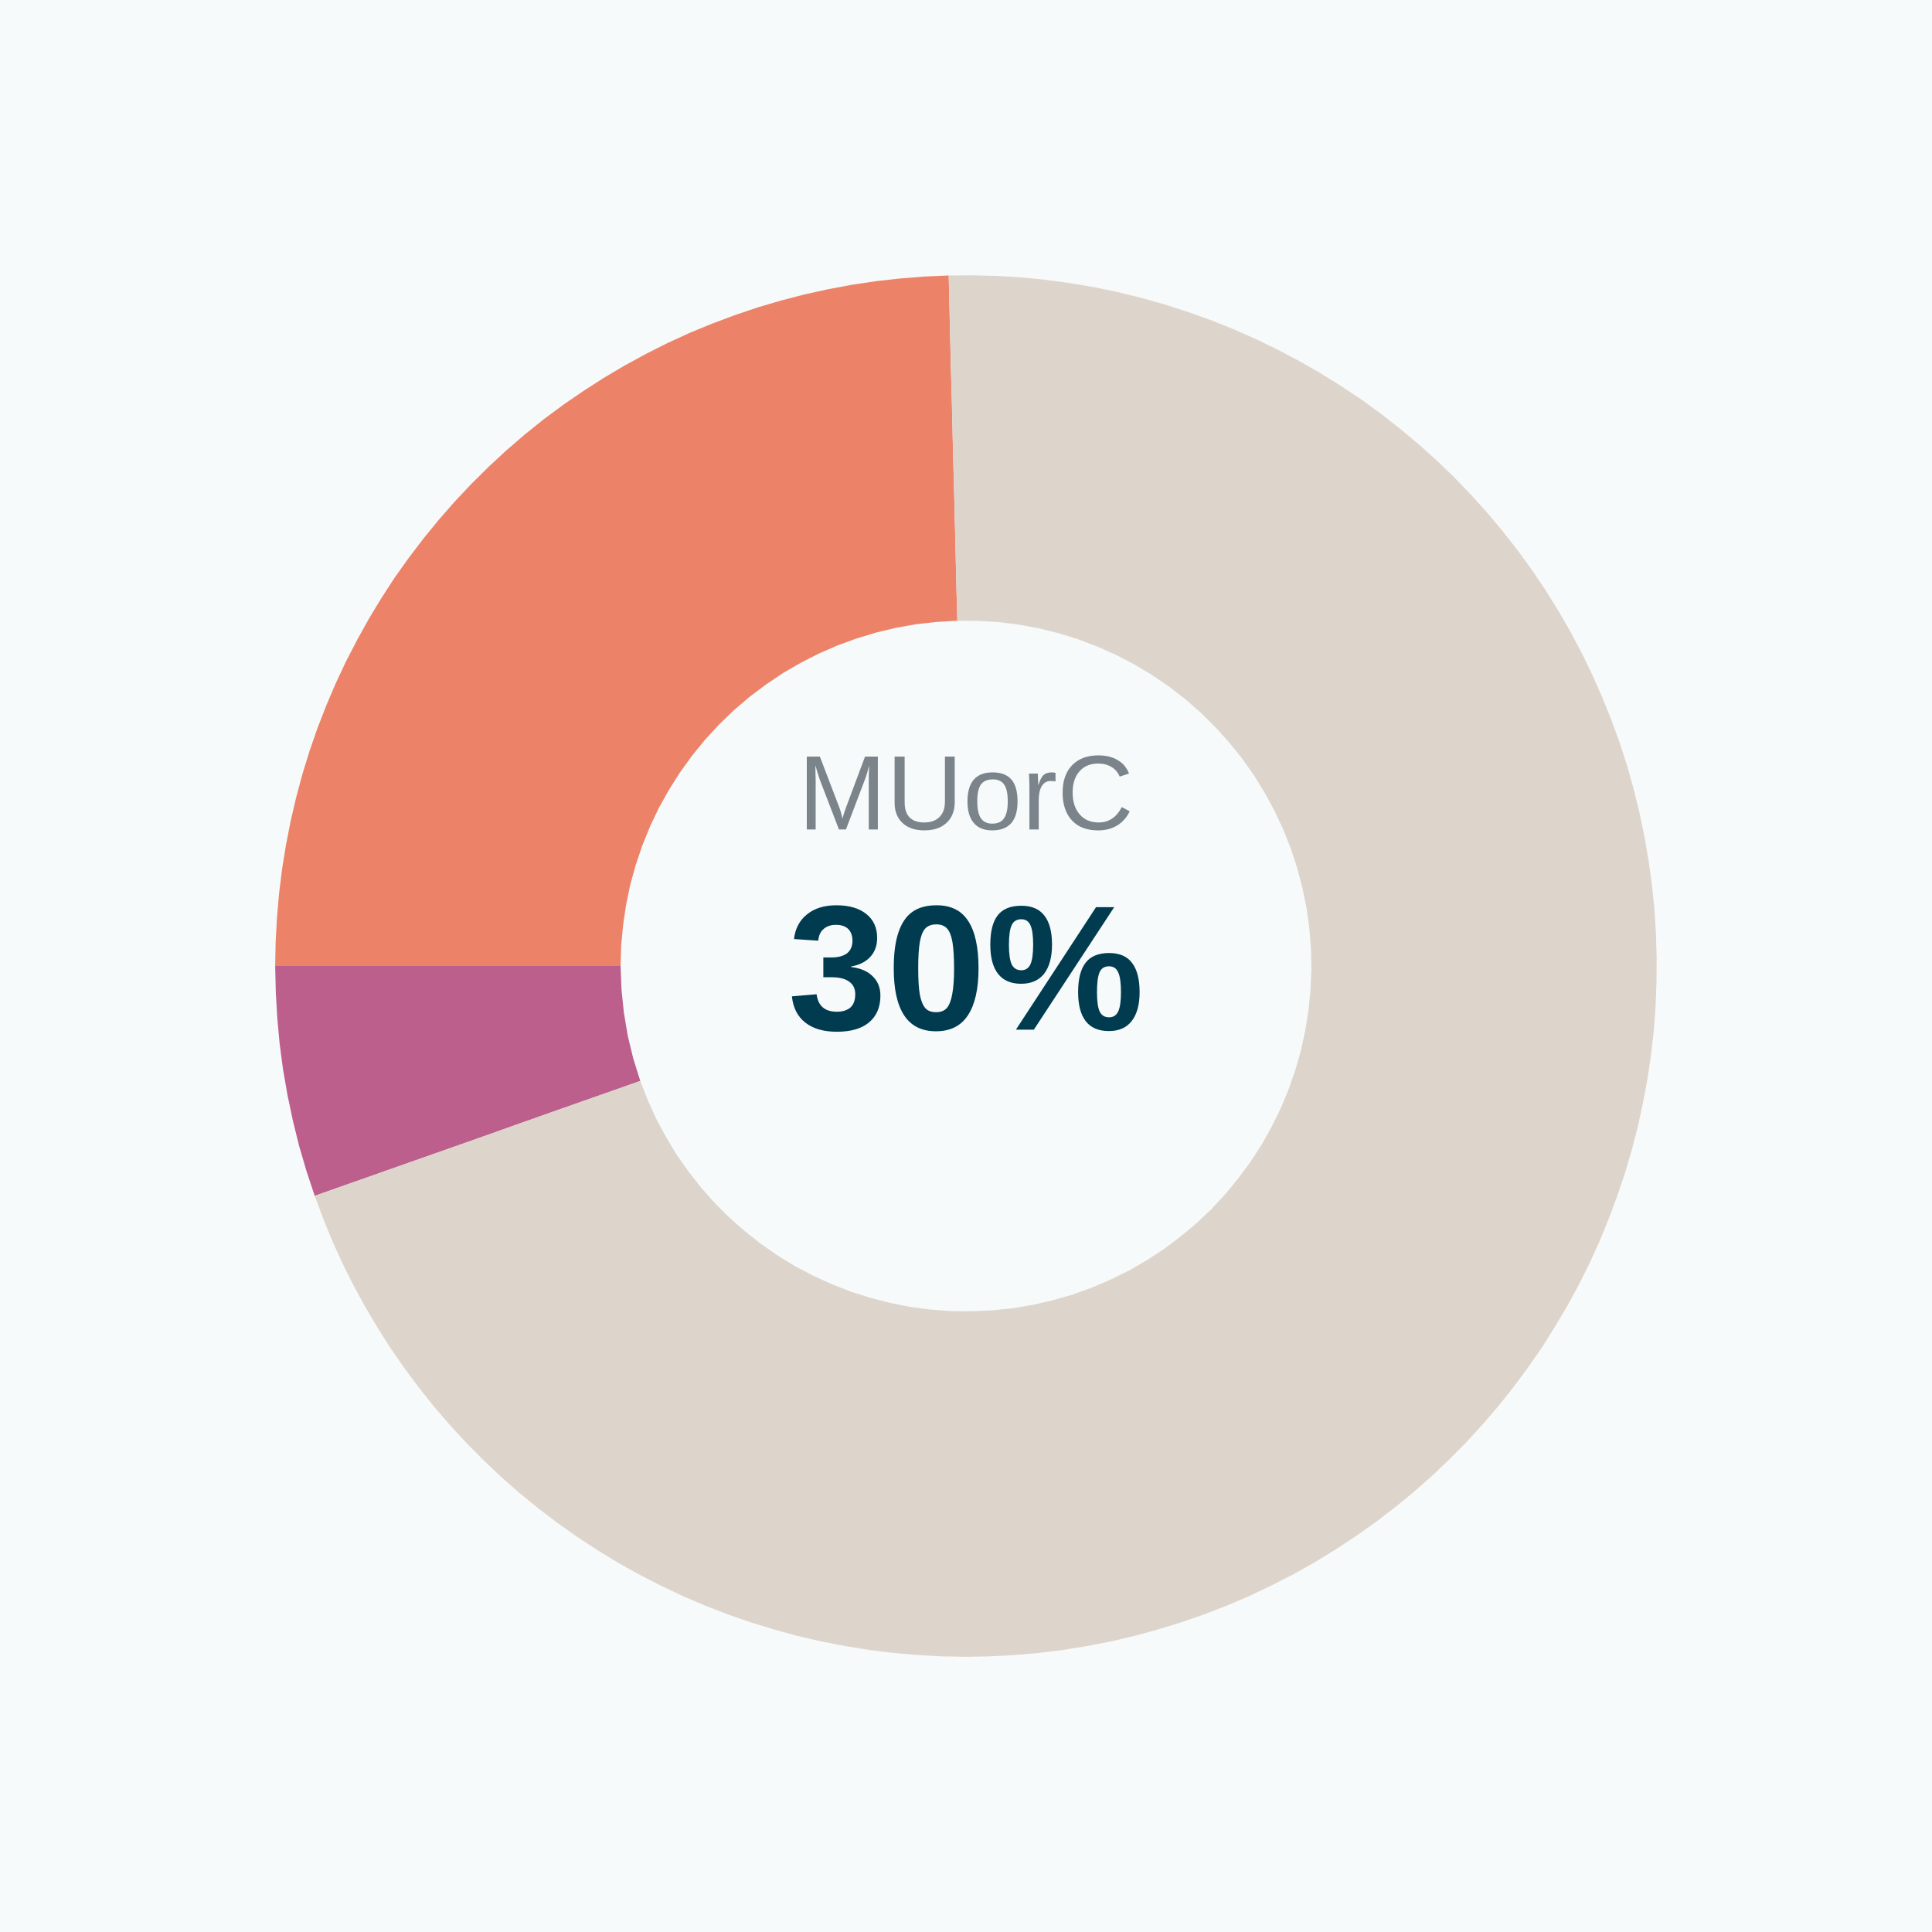
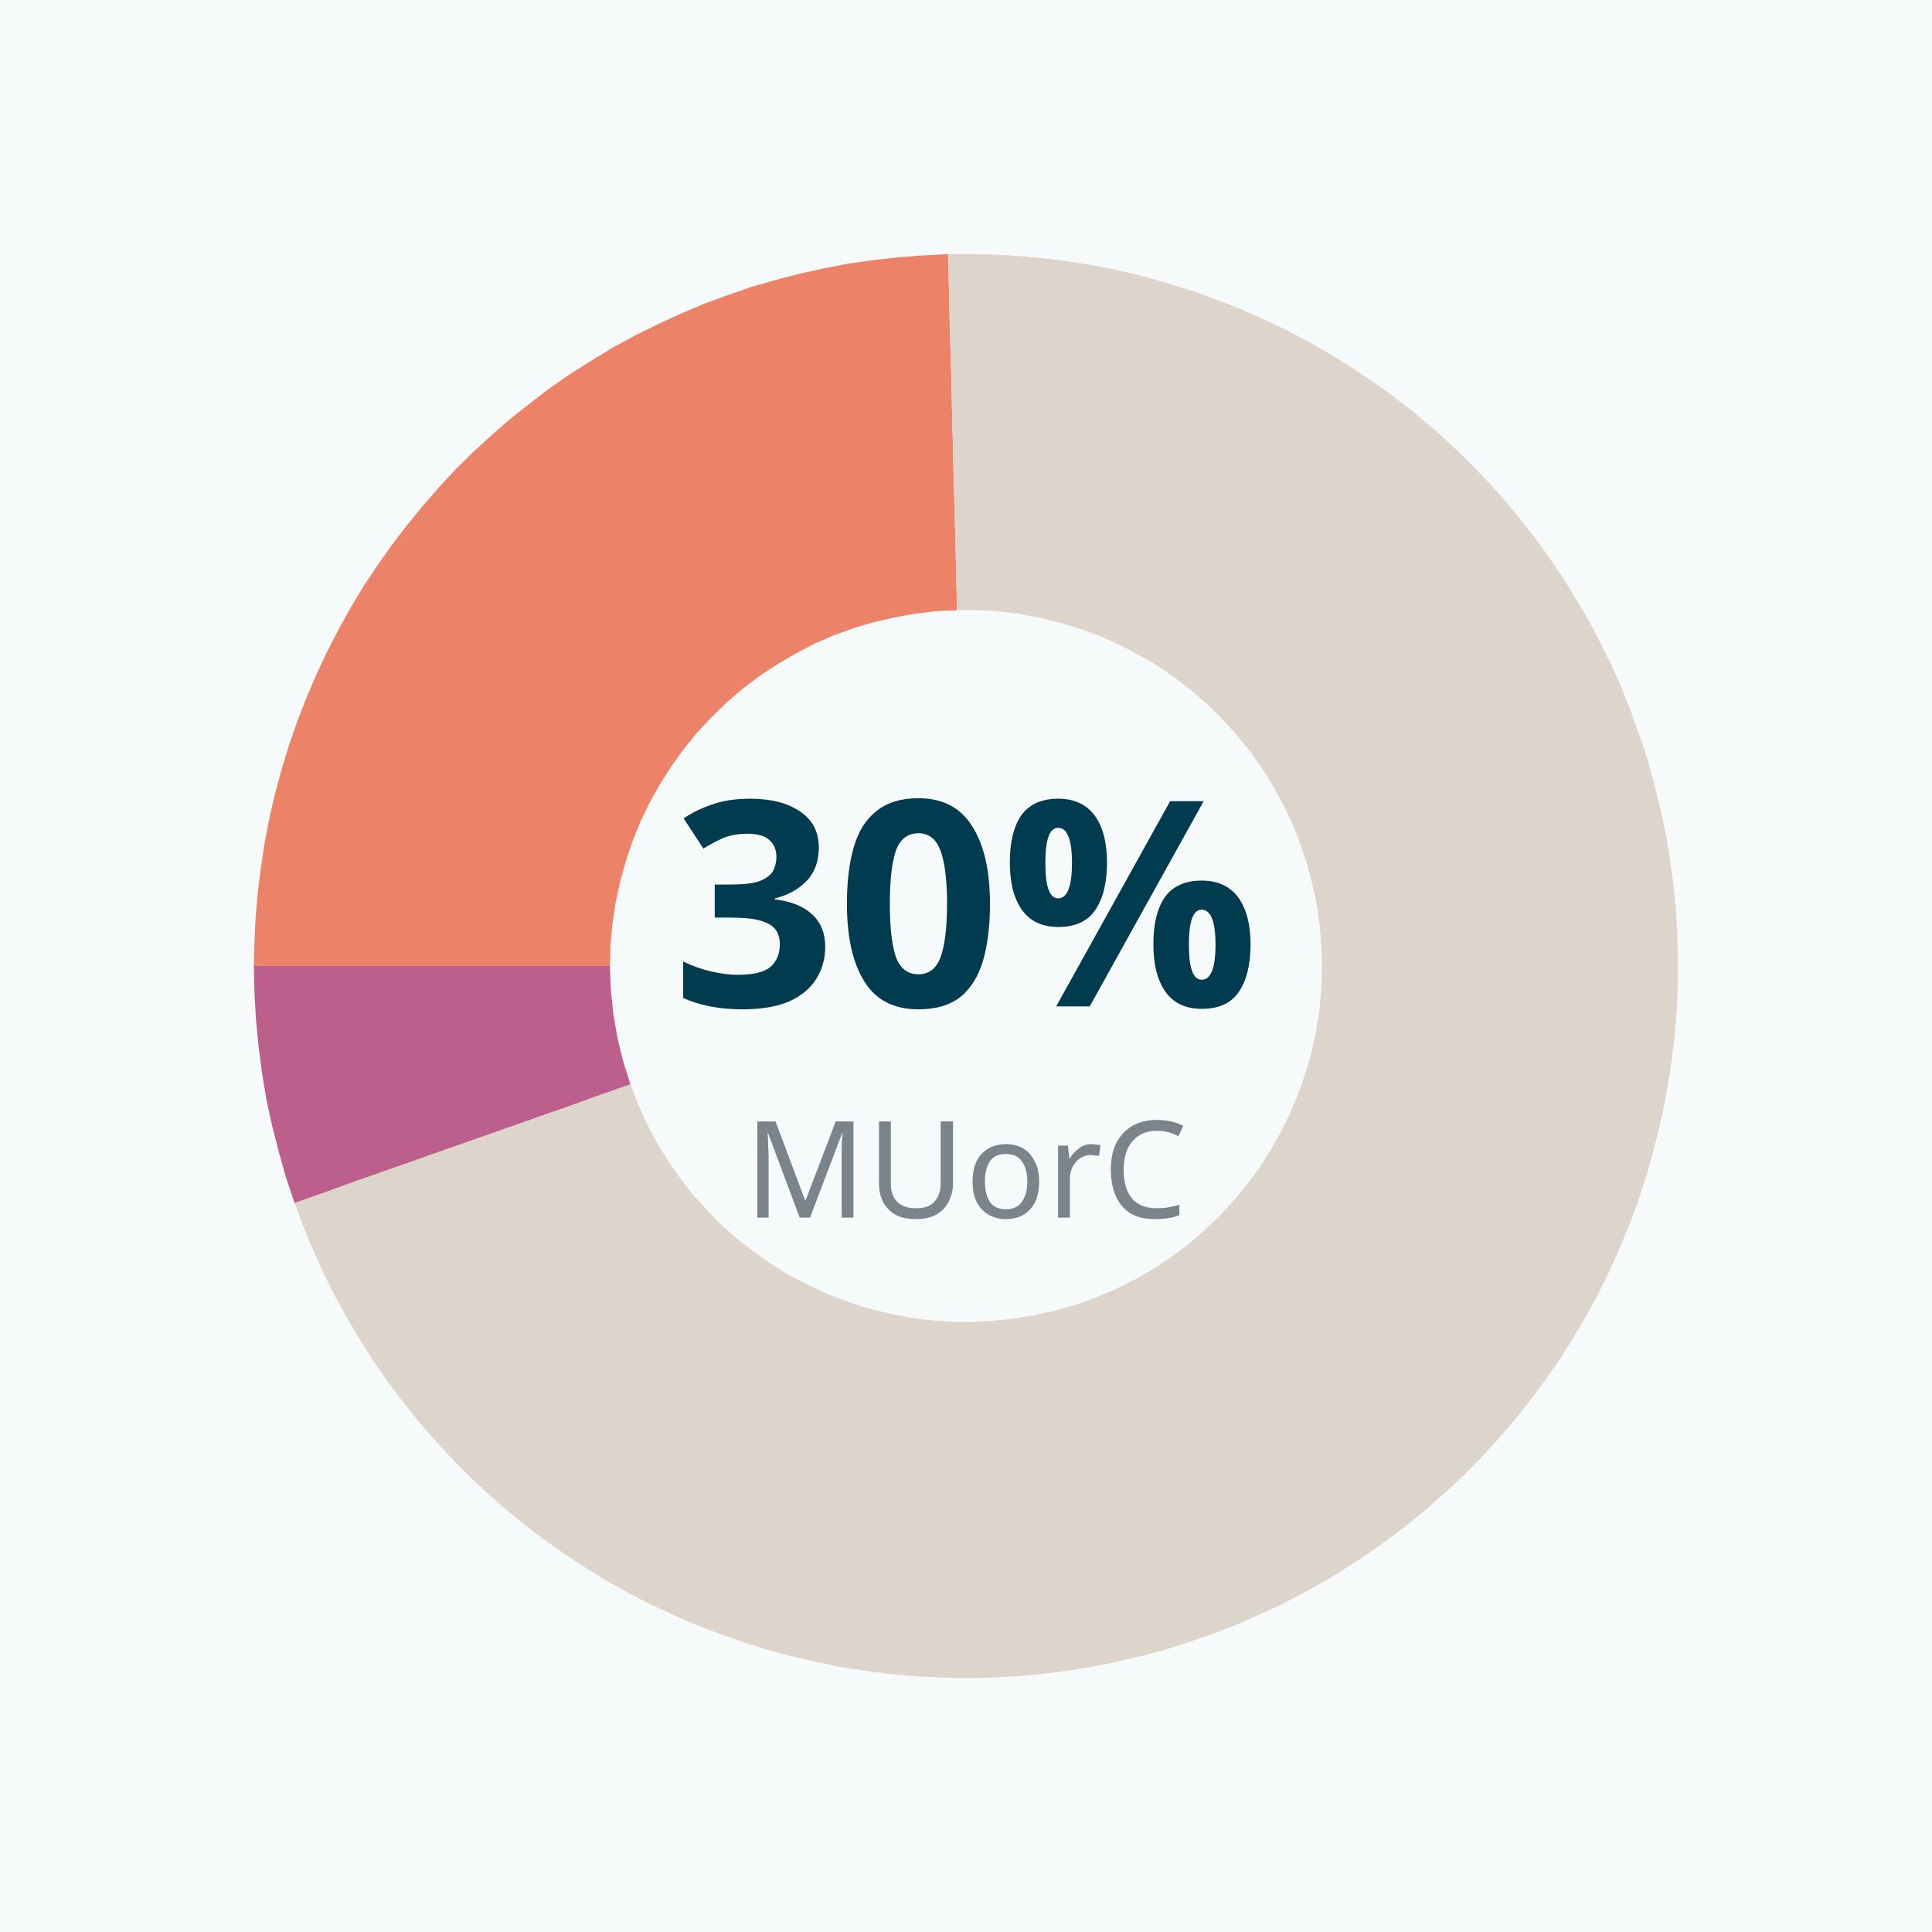
- <svg xmlns="http://www.w3.org/2000/svg" width="129.60pt" height="129.60pt" viewBox="0 0 129.60 129.60">
+ <svg xmlns="http://www.w3.org/2000/svg" width="61.20pt" height="61.20pt" viewBox="0 0 61.20 61.20">
  <g class="svglite">
    <defs>
      <style type="text/css">
    .svglite line, .svglite polyline, .svglite polygon, .svglite path, .svglite rect, .svglite circle {
      fill: none;
      stroke: #000000;
      stroke-linecap: round;
      stroke-linejoin: round;
      stroke-miterlimit: 10.00;
    }
    .svglite text {
      white-space: pre;
    }
    .svglite g.glyphgroup path {
      fill: inherit;
      stroke: none;
    }
  </style>
    </defs>
    <rect width="100%" height="100%" style="stroke: none; fill: #F7FAFB;" />
    <defs>
-       <clipPath id="cpMC4wMHwxMjkuNjB8MC4wMHwxMjkuNjA=">
-         <rect x="0.00" y="0.00" width="129.60" height="129.60" />
+       <clipPath id="cpMC4wMHw2MS4yMHwwLjAwfDYxLjIw">
+         <rect x="0.00" y="0.00" width="61.20" height="61.20" />
      </clipPath>
    </defs>
-     <g clip-path="url(#cpMC4wMHwxMjkuNjB8MC4wMHwxMjkuNjA=)">
-       <rect x="0.00" y="0" width="129.60" height="129.60" style="stroke-width: 0.00; stroke: none; fill: #F7FAFB;" />
+     <g clip-path="url(#cpMC4wMHw2MS4yMHwwLjAwfDYxLjIw)">
+       <rect x="0.00" y="0.00" width="61.20" height="61.20" style="stroke-width: 0.00; stroke: none; fill: #F7FAFB;" />
    </g>
    <defs>
-       <clipPath id="cpMy45OXwxMjUuNjF8My45OXwxMjUuNjE=">
-         <rect x="3.99" y="3.99" width="121.63" height="121.63" />
+       <clipPath id="cpMS4wMHw2MC4yMHwxLjAwfDYwLjIw">
+         <rect x="1.00" y="1.00" width="59.21" height="59.21" />
      </clipPath>
    </defs>
-     <g clip-path="url(#cpMy45OXwxMjUuNjF8My45OXwxMjUuNjE=)">
-       <polygon points="41.63,64.80 39.53,64.80 37.42,64.80 35.31,64.80 33.21,64.80 31.10,64.80 29.00,64.80 26.89,64.80 24.78,64.80 22.68,64.80 20.57,64.80 18.46,64.80 18.50,66.55 18.60,68.29 18.76,70.03 18.99,71.76 19.29,73.48 19.65,75.19 20.07,76.89 20.56,78.56 21.11,80.22 23.09,79.52 25.08,78.82 27.06,78.12 29.05,77.42 31.04,76.72 33.02,76.02 35.01,75.31 36.99,74.61 38.98,73.91 40.97,73.21 42.95,72.51 42.48,71.01 42.11,69.48 41.85,67.93 41.69,66.37 " style="stroke-width: 1.07; stroke: none; stroke-linecap: butt; stroke-linejoin: miter; fill: #BC5F8C;" />
-       <polygon points="64.22,41.64 64.16,39.53 64.11,37.43 64.06,35.32 64.01,33.22 63.95,31.11 63.90,29.01 63.85,26.90 63.79,24.80 63.74,22.69 63.69,20.58 63.64,18.48 62.01,18.55 60.39,18.68 58.77,18.86 57.16,19.10 55.56,19.40 53.97,19.75 52.39,20.16 50.83,20.62 49.29,21.14 47.77,21.71 46.26,22.33 44.78,23.01 43.33,23.74 41.90,24.52 40.50,25.35 39.13,26.23 37.79,27.15 36.48,28.12 35.21,29.14 33.98,30.20 32.78,31.31 31.63,32.45 30.51,33.64 29.44,34.86 28.41,36.12 27.42,37.42 26.48,38.74 25.59,40.11 24.75,41.50 23.96,42.92 23.21,44.37 22.52,45.84 21.88,47.34 21.29,48.86 20.76,50.39 20.28,51.95 19.86,53.52 19.49,55.11 19.18,56.70 18.92,58.31 18.72,59.93 18.58,61.55 18.49,63.17 18.46,64.80 20.57,64.80 22.68,64.80 24.78,64.80 26.89,64.80 29.00,64.80 31.10,64.80 33.21,64.80 35.31,64.80 37.42,64.80 39.53,64.80 41.63,64.80 41.67,63.42 41.80,62.05 42.00,60.69 42.28,59.34 42.65,58.01 43.09,56.71 43.61,55.43 44.20,54.19 44.87,52.99 45.61,51.82 46.41,50.71 47.28,49.64 48.21,48.63 49.20,47.67 50.25,46.77 51.35,45.94 52.49,45.17 53.68,44.48 54.91,43.85 56.17,43.30 57.46,42.83 58.78,42.43 60.12,42.11 61.47,41.87 62.84,41.72 " style="stroke-width: 1.07; stroke: none; stroke-linecap: butt; stroke-linejoin: miter; fill: #EC8369;" />
-       <polygon points="42.95,72.51 40.97,73.21 38.98,73.91 36.99,74.61 35.01,75.31 33.02,76.02 31.04,76.72 29.05,77.42 27.06,78.12 25.08,78.82 23.09,79.52 21.11,80.22 21.68,81.75 22.30,83.26 22.97,84.74 23.70,86.20 24.48,87.63 25.31,89.03 26.18,90.41 27.11,91.75 28.08,93.06 29.10,94.34 30.16,95.57 31.26,96.77 32.41,97.93 33.59,99.05 34.82,100.13 36.08,101.16 37.38,102.15 38.71,103.09 40.07,103.98 41.46,104.83 42.89,105.63 44.34,106.37 45.81,107.07 47.31,107.71 48.83,108.30 50.37,108.83 51.93,109.31 53.50,109.74 55.09,110.11 56.69,110.42 58.30,110.68 59.92,110.88 61.54,111.02 63.17,111.11 64.80,111.14 66.43,111.11 68.06,111.02 69.68,110.88 71.30,110.68 72.91,110.42 74.51,110.11 76.10,109.74 77.67,109.31 79.23,108.83 80.77,108.30 82.29,107.71 83.79,107.07 85.26,106.37 86.71,105.63 88.14,104.83 89.53,103.98 90.89,103.09 92.22,102.15 93.52,101.16 94.78,100.13 96.01,99.05 97.19,97.93 98.34,96.77 99.44,95.57 100.50,94.34 101.52,93.06 102.49,91.75 103.42,90.41 104.29,89.03 105.12,87.63 105.90,86.20 106.63,84.74 107.30,83.26 107.92,81.75 108.49,80.22 109.01,78.67 109.47,77.11 109.88,75.53 110.22,73.94 110.52,72.34 110.76,70.72 110.94,69.10 111.06,67.48 111.12,65.85 111.13,64.22 111.08,62.59 110.98,60.96 110.81,59.34 110.59,57.72 110.31,56.12 109.98,54.52 109.59,52.94 109.15,51.37 108.65,49.82 108.09,48.29 107.48,46.77 106.82,45.28 106.11,43.82 105.35,42.38 104.53,40.96 103.67,39.58 102.76,38.23 101.80,36.91 100.80,35.63 99.75,34.38 98.66,33.17 97.52,31.99 96.35,30.86 95.14,29.78 93.88,28.73 92.60,27.73 91.28,26.77 89.92,25.87 88.54,25.01 87.12,24.20 85.68,23.44 84.21,22.73 82.72,22.07 81.21,21.47 79.67,20.92 78.12,20.42 76.55,19.98 74.96,19.59 73.37,19.26 71.76,18.99 70.14,18.77 68.52,18.61 66.90,18.51 65.27,18.47 63.64,18.48 63.69,20.58 63.74,22.69 63.79,24.80 63.85,26.90 63.90,29.01 63.95,31.11 64.01,33.22 64.06,35.32 64.11,37.43 64.16,39.53 64.22,41.64 65.59,41.65 66.97,41.73 68.33,41.90 69.69,42.15 71.03,42.48 72.34,42.89 73.63,43.38 74.88,43.94 76.11,44.58 77.29,45.29 78.42,46.06 79.51,46.90 80.55,47.81 81.53,48.78 82.45,49.80 83.31,50.87 84.11,52.00 84.83,53.17 85.49,54.38 86.07,55.62 86.58,56.90 87.01,58.21 87.36,59.54 87.64,60.89 87.83,62.26 87.94,63.63 87.97,65.00 87.91,66.38 87.78,67.75 87.56,69.11 87.27,70.45 86.89,71.78 86.44,73.08 85.91,74.35 85.30,75.59 84.63,76.79 83.88,77.94 83.06,79.05 82.19,80.11 81.25,81.12 80.25,82.07 79.19,82.95 78.09,83.78 76.94,84.53 75.75,85.22 74.51,85.83 73.25,86.37 71.95,86.84 70.63,87.22 69.29,87.53 67.93,87.76 66.56,87.90 65.19,87.96 63.81,87.95 62.44,87.85 61.07,87.67 59.72,87.40 58.39,87.06 57.07,86.64 55.79,86.14 54.54,85.57 53.32,84.93 52.15,84.21 51.02,83.42 49.94,82.57 48.91,81.66 47.93,80.68 47.02,79.65 46.17,78.57 45.38,77.44 44.67,76.26 44.02,75.05 43.45,73.79 " style="stroke-width: 1.07; stroke: none; stroke-linecap: butt; stroke-linejoin: miter; fill: #DDD5CC;" />
-       <text x="64.80" y="69.07" text-anchor="middle" style="font-size: 11.95px; font-weight: bold;fill: #003B4F; font-family: &quot;Arial&quot;;" textLength="23.89px" lengthAdjust="spacingAndGlyphs">30%</text>
-       <text x="64.80" y="55.64" text-anchor="middle" style="font-size: 7.11px;fill: #7A848A; font-family: &quot;Arial&quot;;" textLength="22.53px" lengthAdjust="spacingAndGlyphs">MUorC</text>
+     <g clip-path="url(#cpMS4wMHw2MC4yMHwxLjAwfDYwLjIw)">
+       <polygon points="19.32,30.60 18.30,30.60 17.27,30.60 16.25,30.60 15.22,30.60 14.20,30.60 13.17,30.60 12.15,30.60 11.12,30.60 10.10,30.60 9.07,30.60 8.04,30.60 8.06,31.45 8.11,32.30 8.19,33.15 8.30,33.99 8.44,34.83 8.62,35.66 8.83,36.48 9.06,37.30 9.33,38.11 10.30,37.77 11.26,37.42 12.23,37.08 13.20,36.74 14.16,36.40 15.13,36.06 16.10,35.72 17.06,35.38 18.03,35.04 19.00,34.69 19.97,34.35 19.74,33.62 19.56,32.88 19.43,32.13 19.35,31.36 " style="stroke-width: 1.07; stroke: none; stroke-linecap: butt; stroke-linejoin: miter; fill: #BC5F8C;" />
+       <polygon points="30.32,19.33 30.29,18.30 30.27,17.28 30.24,16.25 30.21,15.23 30.19,14.20 30.16,13.18 30.14,12.15 30.11,11.13 30.08,10.10 30.06,9.08 30.03,8.05 29.24,8.09 28.45,8.15 27.66,8.24 26.88,8.35 26.10,8.50 25.33,8.67 24.56,8.87 23.80,9.09 23.05,9.35 22.31,9.62 21.58,9.93 20.86,10.26 20.15,10.61 19.45,10.99 18.77,11.40 18.10,11.82 17.45,12.27 16.82,12.75 16.20,13.24 15.60,13.76 15.01,14.30 14.45,14.85 13.91,15.43 13.39,16.03 12.89,16.64 12.41,17.27 11.95,17.92 11.51,18.58 11.10,19.26 10.72,19.95 10.36,20.65 10.02,21.37 9.71,22.10 9.42,22.84 9.16,23.59 8.93,24.34 8.72,25.11 8.54,25.88 8.39,26.66 8.27,27.44 8.17,28.23 8.10,29.02 8.06,29.81 8.04,30.60 9.07,30.60 10.10,30.60 11.12,30.60 12.15,30.60 13.17,30.60 14.20,30.60 15.22,30.60 16.25,30.60 17.27,30.60 18.30,30.60 19.32,30.60 19.34,29.93 19.40,29.26 19.50,28.60 19.64,27.94 19.82,27.30 20.03,26.66 20.28,26.04 20.57,25.44 20.90,24.85 21.26,24.28 21.65,23.74 22.07,23.22 22.53,22.73 23.01,22.26 23.52,21.82 24.05,21.42 24.61,21.05 25.19,20.71 25.78,20.40 26.40,20.13 27.03,19.90 27.67,19.71 28.32,19.56 28.98,19.44 29.65,19.36 " style="stroke-width: 1.07; stroke: none; stroke-linecap: butt; stroke-linejoin: miter; fill: #EC8369;" />
+       <polygon points="19.97,34.35 19.00,34.69 18.03,35.04 17.06,35.38 16.10,35.72 15.13,36.06 14.16,36.40 13.20,36.74 12.23,37.08 11.26,37.42 10.30,37.77 9.33,38.11 9.61,38.85 9.91,39.58 10.24,40.31 10.59,41.02 10.97,41.71 11.38,42.40 11.80,43.07 12.25,43.72 12.73,44.36 13.22,44.98 13.74,45.58 14.27,46.16 14.83,46.73 15.41,47.27 16.01,47.80 16.62,48.30 17.25,48.78 17.90,49.24 18.56,49.67 19.24,50.09 19.93,50.47 20.64,50.84 21.36,51.17 22.09,51.49 22.83,51.77 23.58,52.03 24.33,52.27 25.10,52.47 25.87,52.65 26.65,52.81 27.44,52.93 28.22,53.03 29.01,53.10 29.81,53.14 30.60,53.16 31.39,53.14 32.19,53.10 32.98,53.03 33.76,52.93 34.55,52.81 35.33,52.65 36.10,52.47 36.87,52.27 37.62,52.03 38.37,51.77 39.11,51.49 39.84,51.17 40.56,50.84 41.27,50.47 41.96,50.09 42.64,49.67 43.30,49.24 43.95,48.78 44.58,48.30 45.19,47.80 45.79,47.27 46.37,46.73 46.93,46.16 47.46,45.58 47.98,44.98 48.47,44.36 48.95,43.72 49.40,43.07 49.82,42.40 50.23,41.71 50.61,41.02 50.96,40.31 51.29,39.58 51.59,38.85 51.87,38.11 52.12,37.35 52.34,36.59 52.54,35.82 52.71,35.05 52.85,34.27 52.97,33.48 53.06,32.69 53.12,31.90 53.15,31.11 53.15,30.32 53.13,29.52 53.08,28.73 53.00,27.94 52.89,27.16 52.76,26.37 52.59,25.60 52.40,24.83 52.19,24.06 51.94,23.31 51.67,22.56 51.38,21.82 51.06,21.10 50.71,20.39 50.34,19.68 49.94,19.00 49.52,18.32 49.08,17.67 48.61,17.02 48.12,16.40 47.61,15.79 47.08,15.20 46.53,14.63 45.96,14.08 45.37,13.55 44.76,13.04 44.13,12.55 43.49,12.09 42.83,11.65 42.15,11.23 41.47,10.83 40.76,10.46 40.05,10.12 39.32,9.80 38.59,9.51 37.84,9.24 37.08,9.00 36.32,8.78 35.55,8.59 34.77,8.43 33.99,8.30 33.20,8.20 32.41,8.12 31.62,8.07 30.83,8.05 30.03,8.05 30.06,9.08 30.08,10.10 30.11,11.13 30.14,12.15 30.16,13.18 30.19,14.20 30.21,15.23 30.24,16.25 30.27,17.28 30.29,18.30 30.32,19.33 30.99,19.33 31.66,19.37 32.32,19.45 32.98,19.58 33.63,19.74 34.27,19.94 34.90,20.17 35.51,20.45 36.10,20.76 36.68,21.10 37.23,21.48 37.76,21.89 38.27,22.33 38.74,22.80 39.19,23.30 39.61,23.82 40.00,24.37 40.35,24.94 40.67,25.53 40.96,26.13 41.20,26.76 41.41,27.39 41.58,28.04 41.72,28.70 41.81,29.36 41.86,30.03 41.88,30.70 41.85,31.37 41.79,32.04 41.68,32.70 41.54,33.35 41.35,34.00 41.13,34.63 40.87,35.25 40.58,35.85 40.25,36.43 39.89,37.00 39.49,37.54 39.06,38.05 38.61,38.54 38.12,39.00 37.61,39.44 37.07,39.84 36.51,40.21 35.93,40.54 35.33,40.84 34.71,41.10 34.08,41.33 33.44,41.51 32.78,41.66 32.12,41.77 31.46,41.84 30.79,41.88 30.12,41.87 29.45,41.82 28.78,41.73 28.13,41.60 27.48,41.44 26.84,41.23 26.21,40.99 25.61,40.71 25.01,40.40 24.44,40.05 23.89,39.66 23.36,39.25 22.86,38.81 22.39,38.33 21.94,37.83 21.53,37.30 21.15,36.75 20.80,36.18 20.49,35.59 20.21,34.98 " style="stroke-width: 1.07; stroke: none; stroke-linecap: butt; stroke-linejoin: miter; fill: #DDD5CC;" />
+       <text x="30.60" y="31.88" text-anchor="middle" style="font-size: 9.10px; font-weight: bold;fill: #003B4F; font-family: &quot;Poppins&quot;;" textLength="19.33px" lengthAdjust="spacingAndGlyphs">30%</text>
+       <text x="30.60" y="38.57" text-anchor="middle" style="font-size: 4.27px;fill: #7A848A; font-family: &quot;Poppins&quot;;" textLength="14.17px" lengthAdjust="spacingAndGlyphs">MUorC</text>
    </g>
-     <g clip-path="url(#cpMC4wMHwxMjkuNjB8MC4wMHwxMjkuNjA=)">
+     <g clip-path="url(#cpMC4wMHw2MS4yMHwwLjAwfDYxLjIw)">
</g>
  </g>
</svg>
